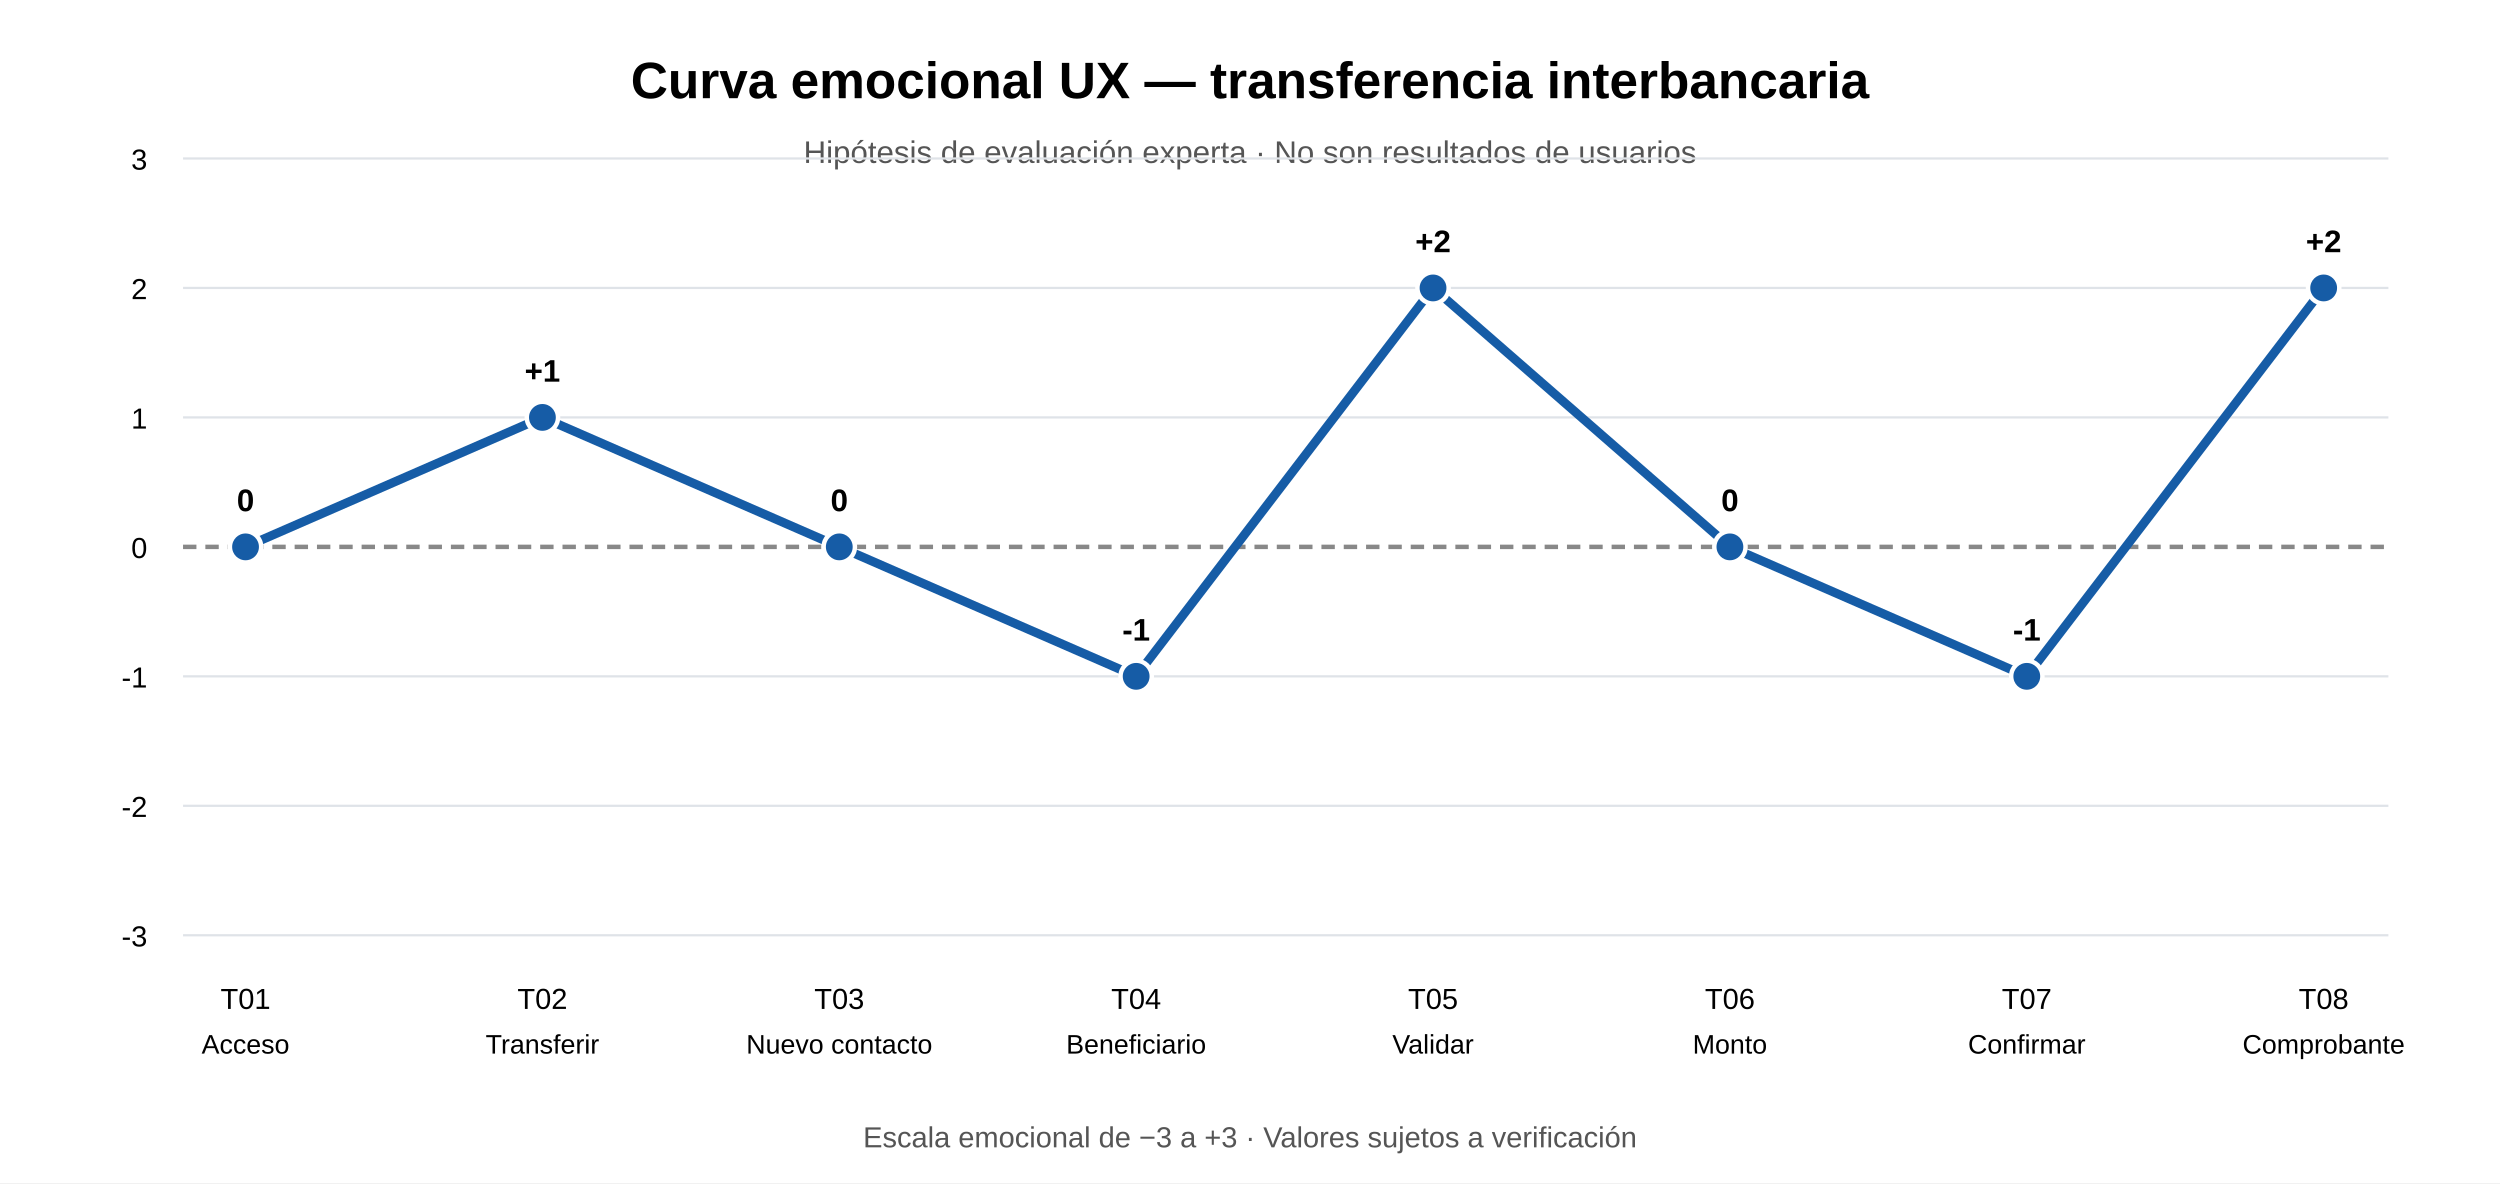
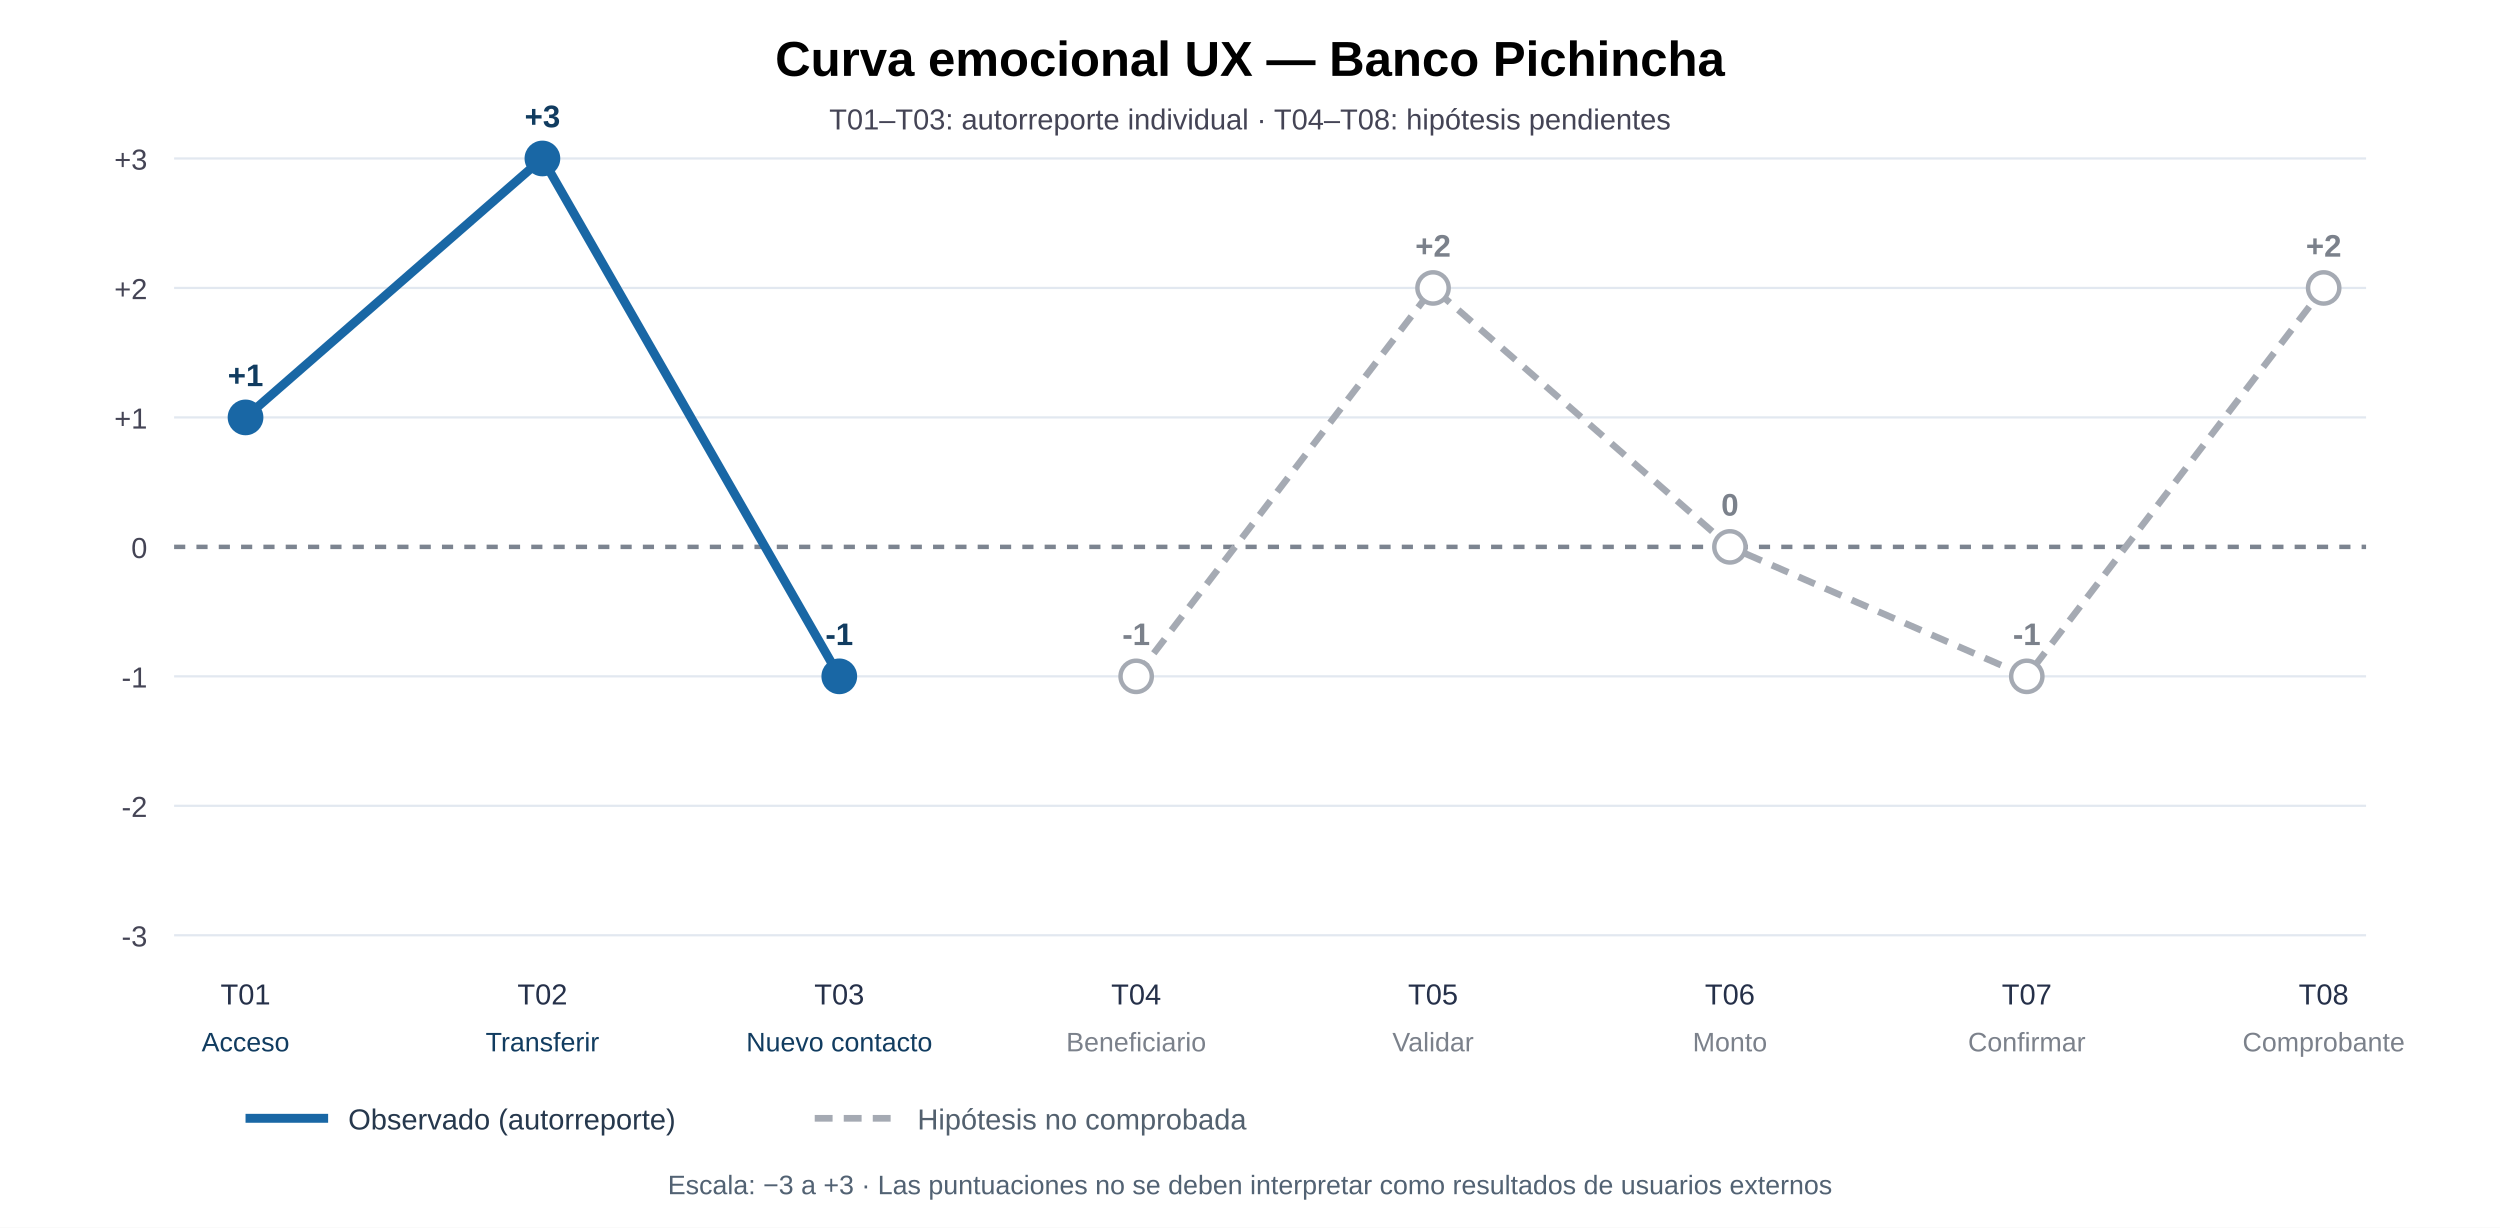
- <svg xmlns="http://www.w3.org/2000/svg" width="1120" height="530" viewBox="0 0 1120 530">
-   <rect width="1120" height="530" fill="#ffffff" />
-   <text x="560" y="44" text-anchor="middle" font-size="23" font-weight="bold" font-family="Arial">Curva emocional UX — transferencia interbancaria</text>
-   <text x="560" y="73" text-anchor="middle" font-size="14" fill="#555" font-family="Arial">Hipótesis de evaluación experta · No son resultados de usuarios</text>
-   <line x1="82" y1="419" x2="1070" y2="419" stroke="#dfe3e8" stroke-width="1" stroke-dasharray="none" />
-   <text x="66" y="424" font-family="Arial" font-size="13" text-anchor="end">-3</text>
-   <line x1="82" y1="361" x2="1070" y2="361" stroke="#dfe3e8" stroke-width="1" stroke-dasharray="none" />
-   <text x="66" y="366" font-family="Arial" font-size="13" text-anchor="end">-2</text>
-   <line x1="82" y1="303" x2="1070" y2="303" stroke="#dfe3e8" stroke-width="1" stroke-dasharray="none" />
-   <text x="66" y="308" font-family="Arial" font-size="13" text-anchor="end">-1</text>
-   <line x1="82" y1="245" x2="1070" y2="245" stroke="#888" stroke-width="2" stroke-dasharray="6 4" />
-   <text x="66" y="250" font-family="Arial" font-size="13" text-anchor="end">0</text>
-   <line x1="82" y1="187" x2="1070" y2="187" stroke="#dfe3e8" stroke-width="1" stroke-dasharray="none" />
-   <text x="66" y="192" font-family="Arial" font-size="13" text-anchor="end">1</text>
-   <line x1="82" y1="129" x2="1070" y2="129" stroke="#dfe3e8" stroke-width="1" stroke-dasharray="none" />
-   <text x="66" y="134" font-family="Arial" font-size="13" text-anchor="end">2</text>
-   <line x1="82" y1="71" x2="1070" y2="71" stroke="#dfe3e8" stroke-width="1" stroke-dasharray="none" />
-   <text x="66" y="76" font-family="Arial" font-size="13" text-anchor="end">3</text>
-   <polyline points="110,245 243,187 376,245 509,303 642,129 775,245 908,303 1041,129" fill="none" stroke="#165ca6" stroke-width="4" />
-   <circle cx="110" cy="245" r="7" fill="#165ca6" stroke="white" stroke-width="2" />
-   <text x="110" y="229" text-anchor="middle" font-size="14" font-family="Arial" font-weight="bold">0</text>
-   <text x="110" y="452" text-anchor="middle" font-size="13" font-family="Arial">T01</text>
-   <text x="110" y="472" text-anchor="middle" font-size="12" font-family="Arial">Acceso</text>
-   <circle cx="243" cy="187" r="7" fill="#165ca6" stroke="white" stroke-width="2" />
-   <text x="243" y="171" text-anchor="middle" font-size="14" font-family="Arial" font-weight="bold">+1</text>
-   <text x="243" y="452" text-anchor="middle" font-size="13" font-family="Arial">T02</text>
-   <text x="243" y="472" text-anchor="middle" font-size="12" font-family="Arial">Transferir</text>
-   <circle cx="376" cy="245" r="7" fill="#165ca6" stroke="white" stroke-width="2" />
-   <text x="376" y="229" text-anchor="middle" font-size="14" font-family="Arial" font-weight="bold">0</text>
-   <text x="376" y="452" text-anchor="middle" font-size="13" font-family="Arial">T03</text>
-   <text x="376" y="472" text-anchor="middle" font-size="12" font-family="Arial">Nuevo contacto</text>
-   <circle cx="509" cy="303" r="7" fill="#165ca6" stroke="white" stroke-width="2" />
-   <text x="509" y="287" text-anchor="middle" font-size="14" font-family="Arial" font-weight="bold">-1</text>
-   <text x="509" y="452" text-anchor="middle" font-size="13" font-family="Arial">T04</text>
-   <text x="509" y="472" text-anchor="middle" font-size="12" font-family="Arial">Beneficiario</text>
-   <circle cx="642" cy="129" r="7" fill="#165ca6" stroke="white" stroke-width="2" />
-   <text x="642" y="113" text-anchor="middle" font-size="14" font-family="Arial" font-weight="bold">+2</text>
-   <text x="642" y="452" text-anchor="middle" font-size="13" font-family="Arial">T05</text>
-   <text x="642" y="472" text-anchor="middle" font-size="12" font-family="Arial">Validar</text>
-   <circle cx="775" cy="245" r="7" fill="#165ca6" stroke="white" stroke-width="2" />
-   <text x="775" y="229" text-anchor="middle" font-size="14" font-family="Arial" font-weight="bold">0</text>
-   <text x="775" y="452" text-anchor="middle" font-size="13" font-family="Arial">T06</text>
-   <text x="775" y="472" text-anchor="middle" font-size="12" font-family="Arial">Monto</text>
-   <circle cx="908" cy="303" r="7" fill="#165ca6" stroke="white" stroke-width="2" />
-   <text x="908" y="287" text-anchor="middle" font-size="14" font-family="Arial" font-weight="bold">-1</text>
-   <text x="908" y="452" text-anchor="middle" font-size="13" font-family="Arial">T07</text>
-   <text x="908" y="472" text-anchor="middle" font-size="12" font-family="Arial">Confirmar</text>
-   <circle cx="1041" cy="129" r="7" fill="#165ca6" stroke="white" stroke-width="2" />
-   <text x="1041" y="113" text-anchor="middle" font-size="14" font-family="Arial" font-weight="bold">+2</text>
-   <text x="1041" y="452" text-anchor="middle" font-size="13" font-family="Arial">T08</text>
-   <text x="1041" y="472" text-anchor="middle" font-size="12" font-family="Arial">Comprobante</text>
-   <text x="560" y="514" text-anchor="middle" font-size="13" font-family="Arial" fill="#555">Escala emocional de −3 a +3 · Valores sujetos a verificación</text>
+ <svg xmlns="http://www.w3.org/2000/svg" width="1120" height="550" viewBox="0 0 1120 550">
+   <rect width="1120" height="550" fill="white" />
+   <text x="560" y="34" font-family="Arial" font-size="22" font-weight="bold" text-anchor="middle">Curva emocional UX — Banco Pichincha</text>
+   <text x="560" y="58" font-family="Arial" font-size="13" fill="#445" text-anchor="middle">T01–T03: autorreporte individual · T04–T08: hipótesis pendientes</text>
+   <line x1="78" x2="1060" y1="419" y2="419" stroke="#e2e8f0" stroke-width="1" />
+   <text x="66" y="424" text-anchor="end" font-size="13" fill="#445" font-family="Arial">-3</text>
+   <line x1="78" x2="1060" y1="361" y2="361" stroke="#e2e8f0" stroke-width="1" />
+   <text x="66" y="366" text-anchor="end" font-size="13" fill="#445" font-family="Arial">-2</text>
+   <line x1="78" x2="1060" y1="303" y2="303" stroke="#e2e8f0" stroke-width="1" />
+   <text x="66" y="308" text-anchor="end" font-size="13" fill="#445" font-family="Arial">-1</text>
+   <line x1="78" x2="1060" y1="245" y2="245" stroke="#7c8490" stroke-width="2" stroke-dasharray="5 5" />
+   <text x="66" y="250" text-anchor="end" font-size="13" fill="#445" font-family="Arial">0</text>
+   <line x1="78" x2="1060" y1="187" y2="187" stroke="#e2e8f0" stroke-width="1" />
+   <text x="66" y="192" text-anchor="end" font-size="13" fill="#445" font-family="Arial">+1</text>
+   <line x1="78" x2="1060" y1="129" y2="129" stroke="#e2e8f0" stroke-width="1" />
+   <text x="66" y="134" text-anchor="end" font-size="13" fill="#445" font-family="Arial">+2</text>
+   <line x1="78" x2="1060" y1="71" y2="71" stroke="#e2e8f0" stroke-width="1" />
+   <text x="66" y="76" text-anchor="end" font-size="13" fill="#445" font-family="Arial">+3</text>
+   <polyline points="110,187 243,71 376,303" fill="none" stroke="#1967a5" stroke-width="4" stroke-linecap="round" />
+   <polyline points="509,303 642,129 775,245 908,303 1041,129" fill="none" stroke="#a5aab3" stroke-width="3" stroke-dasharray="8 5" />
+   <circle cx="110" cy="187" r="7" fill="#1967a5" stroke="#1967a5" stroke-width="2" />
+   <text x="110" y="173" text-anchor="middle" font-family="Arial" font-size="14" fill="#113c60" font-weight="bold">+1</text>
+   <text x="110" y="450" text-anchor="middle" font-family="Arial" font-size="13" fill="#253049">T01</text>
+   <text x="110" y="471" text-anchor="middle" font-family="Arial" font-size="12" fill="#113c60">Acceso</text>
+   <circle cx="243" cy="71" r="7" fill="#1967a5" stroke="#1967a5" stroke-width="2" />
+   <text x="243" y="57" text-anchor="middle" font-family="Arial" font-size="14" fill="#113c60" font-weight="bold">+3</text>
+   <text x="243" y="450" text-anchor="middle" font-family="Arial" font-size="13" fill="#253049">T02</text>
+   <text x="243" y="471" text-anchor="middle" font-family="Arial" font-size="12" fill="#113c60">Transferir</text>
+   <circle cx="376" cy="303" r="7" fill="#1967a5" stroke="#1967a5" stroke-width="2" />
+   <text x="376" y="289" text-anchor="middle" font-family="Arial" font-size="14" fill="#113c60" font-weight="bold">-1</text>
+   <text x="376" y="450" text-anchor="middle" font-family="Arial" font-size="13" fill="#253049">T03</text>
+   <text x="376" y="471" text-anchor="middle" font-family="Arial" font-size="12" fill="#113c60">Nuevo contacto</text>
+   <circle cx="509" cy="303" r="7" fill="white" stroke="#a5aab3" stroke-width="2" />
+   <text x="509" y="289" text-anchor="middle" font-family="Arial" font-size="14" fill="#7b818b" font-weight="bold">-1</text>
+   <text x="509" y="450" text-anchor="middle" font-family="Arial" font-size="13" fill="#253049">T04</text>
+   <text x="509" y="471" text-anchor="middle" font-family="Arial" font-size="12" fill="#7b818b">Beneficiario</text>
+   <circle cx="642" cy="129" r="7" fill="white" stroke="#a5aab3" stroke-width="2" />
+   <text x="642" y="115" text-anchor="middle" font-family="Arial" font-size="14" fill="#7b818b" font-weight="bold">+2</text>
+   <text x="642" y="450" text-anchor="middle" font-family="Arial" font-size="13" fill="#253049">T05</text>
+   <text x="642" y="471" text-anchor="middle" font-family="Arial" font-size="12" fill="#7b818b">Validar</text>
+   <circle cx="775" cy="245" r="7" fill="white" stroke="#a5aab3" stroke-width="2" />
+   <text x="775" y="231" text-anchor="middle" font-family="Arial" font-size="14" fill="#7b818b" font-weight="bold">0</text>
+   <text x="775" y="450" text-anchor="middle" font-family="Arial" font-size="13" fill="#253049">T06</text>
+   <text x="775" y="471" text-anchor="middle" font-family="Arial" font-size="12" fill="#7b818b">Monto</text>
+   <circle cx="908" cy="303" r="7" fill="white" stroke="#a5aab3" stroke-width="2" />
+   <text x="908" y="289" text-anchor="middle" font-family="Arial" font-size="14" fill="#7b818b" font-weight="bold">-1</text>
+   <text x="908" y="450" text-anchor="middle" font-family="Arial" font-size="13" fill="#253049">T07</text>
+   <text x="908" y="471" text-anchor="middle" font-family="Arial" font-size="12" fill="#7b818b">Confirmar</text>
+   <circle cx="1041" cy="129" r="7" fill="white" stroke="#a5aab3" stroke-width="2" />
+   <text x="1041" y="115" text-anchor="middle" font-family="Arial" font-size="14" fill="#7b818b" font-weight="bold">+2</text>
+   <text x="1041" y="450" text-anchor="middle" font-family="Arial" font-size="13" fill="#253049">T08</text>
+   <text x="1041" y="471" text-anchor="middle" font-family="Arial" font-size="12" fill="#7b818b">Comprobante</text>
+   <line x1="110" x2="147" y1="501" y2="501" stroke="#1967a5" stroke-width="4" />
+   <text x="156" y="506" font-family="Arial" font-size="13" fill="#26384d">Observado (autorreporte)</text>
+   <line x1="365" x2="402" y1="501" y2="501" stroke="#a5aab3" stroke-width="3" stroke-dasharray="8 5" />
+   <text x="411" y="506" font-family="Arial" font-size="13" fill="#53616f">Hipótesis no comprobada</text>
+   <text x="560" y="535" text-anchor="middle" font-family="Arial" font-size="12" fill="#526273">Escala: −3 a +3 · Las puntuaciones no se deben interpretar como resultados de usuarios externos</text>
</svg>
